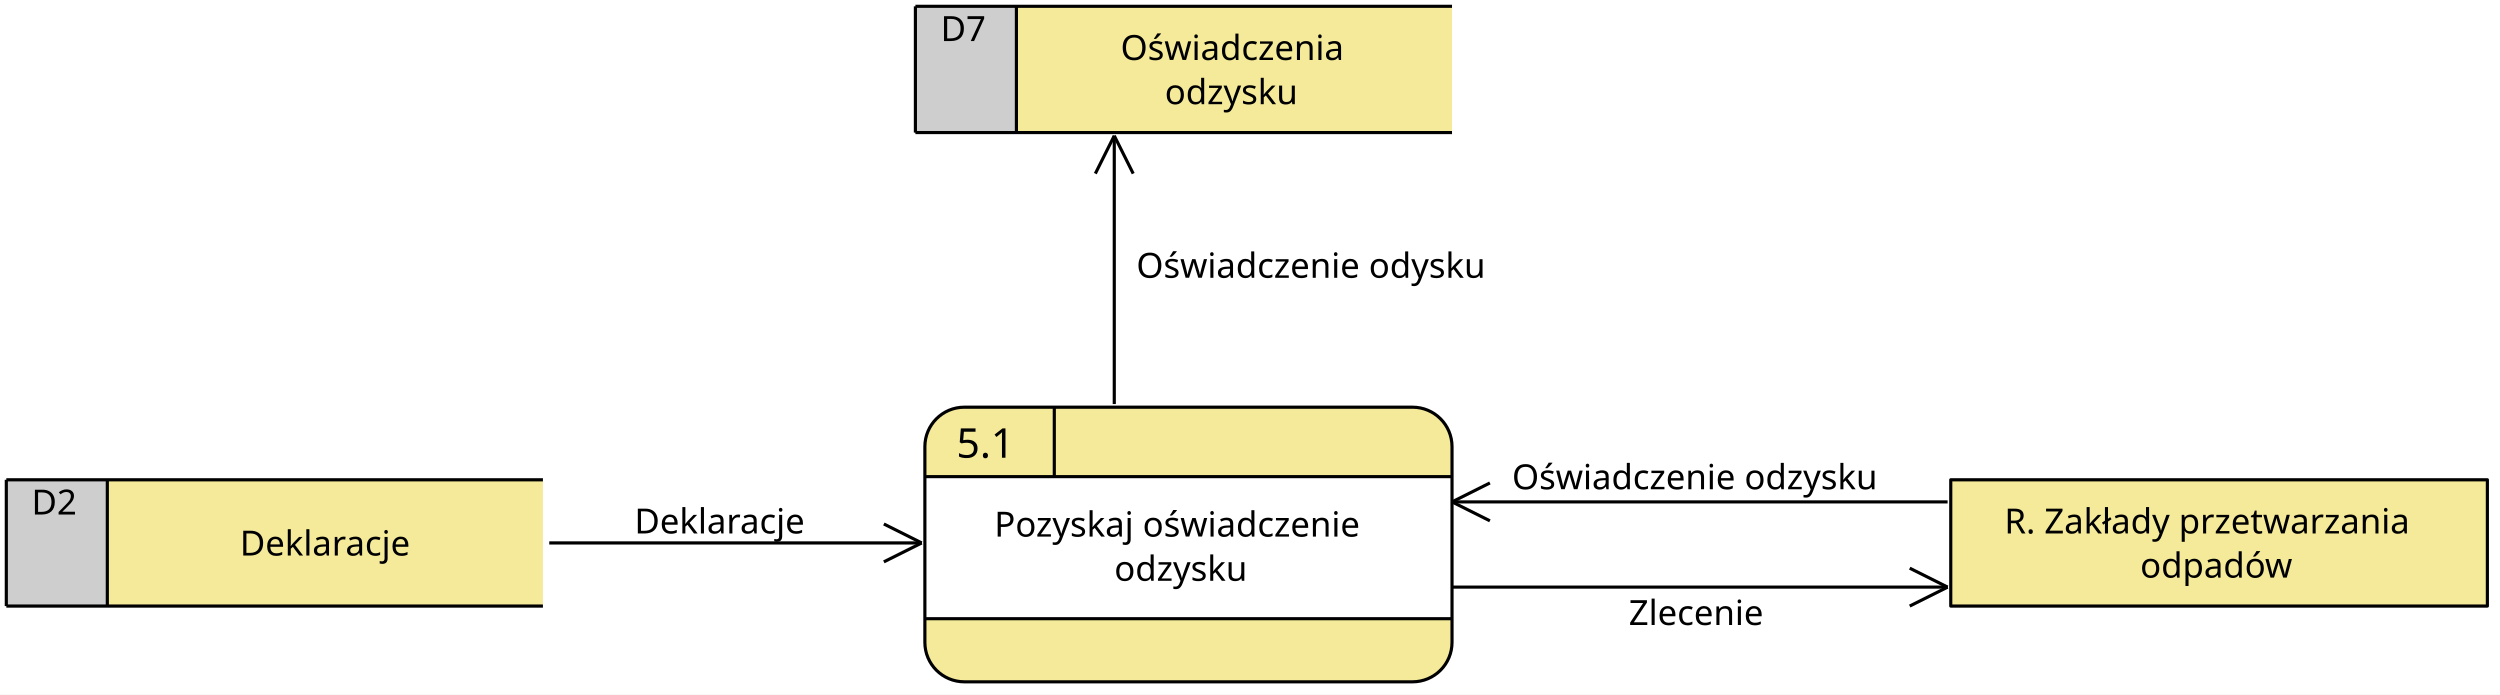
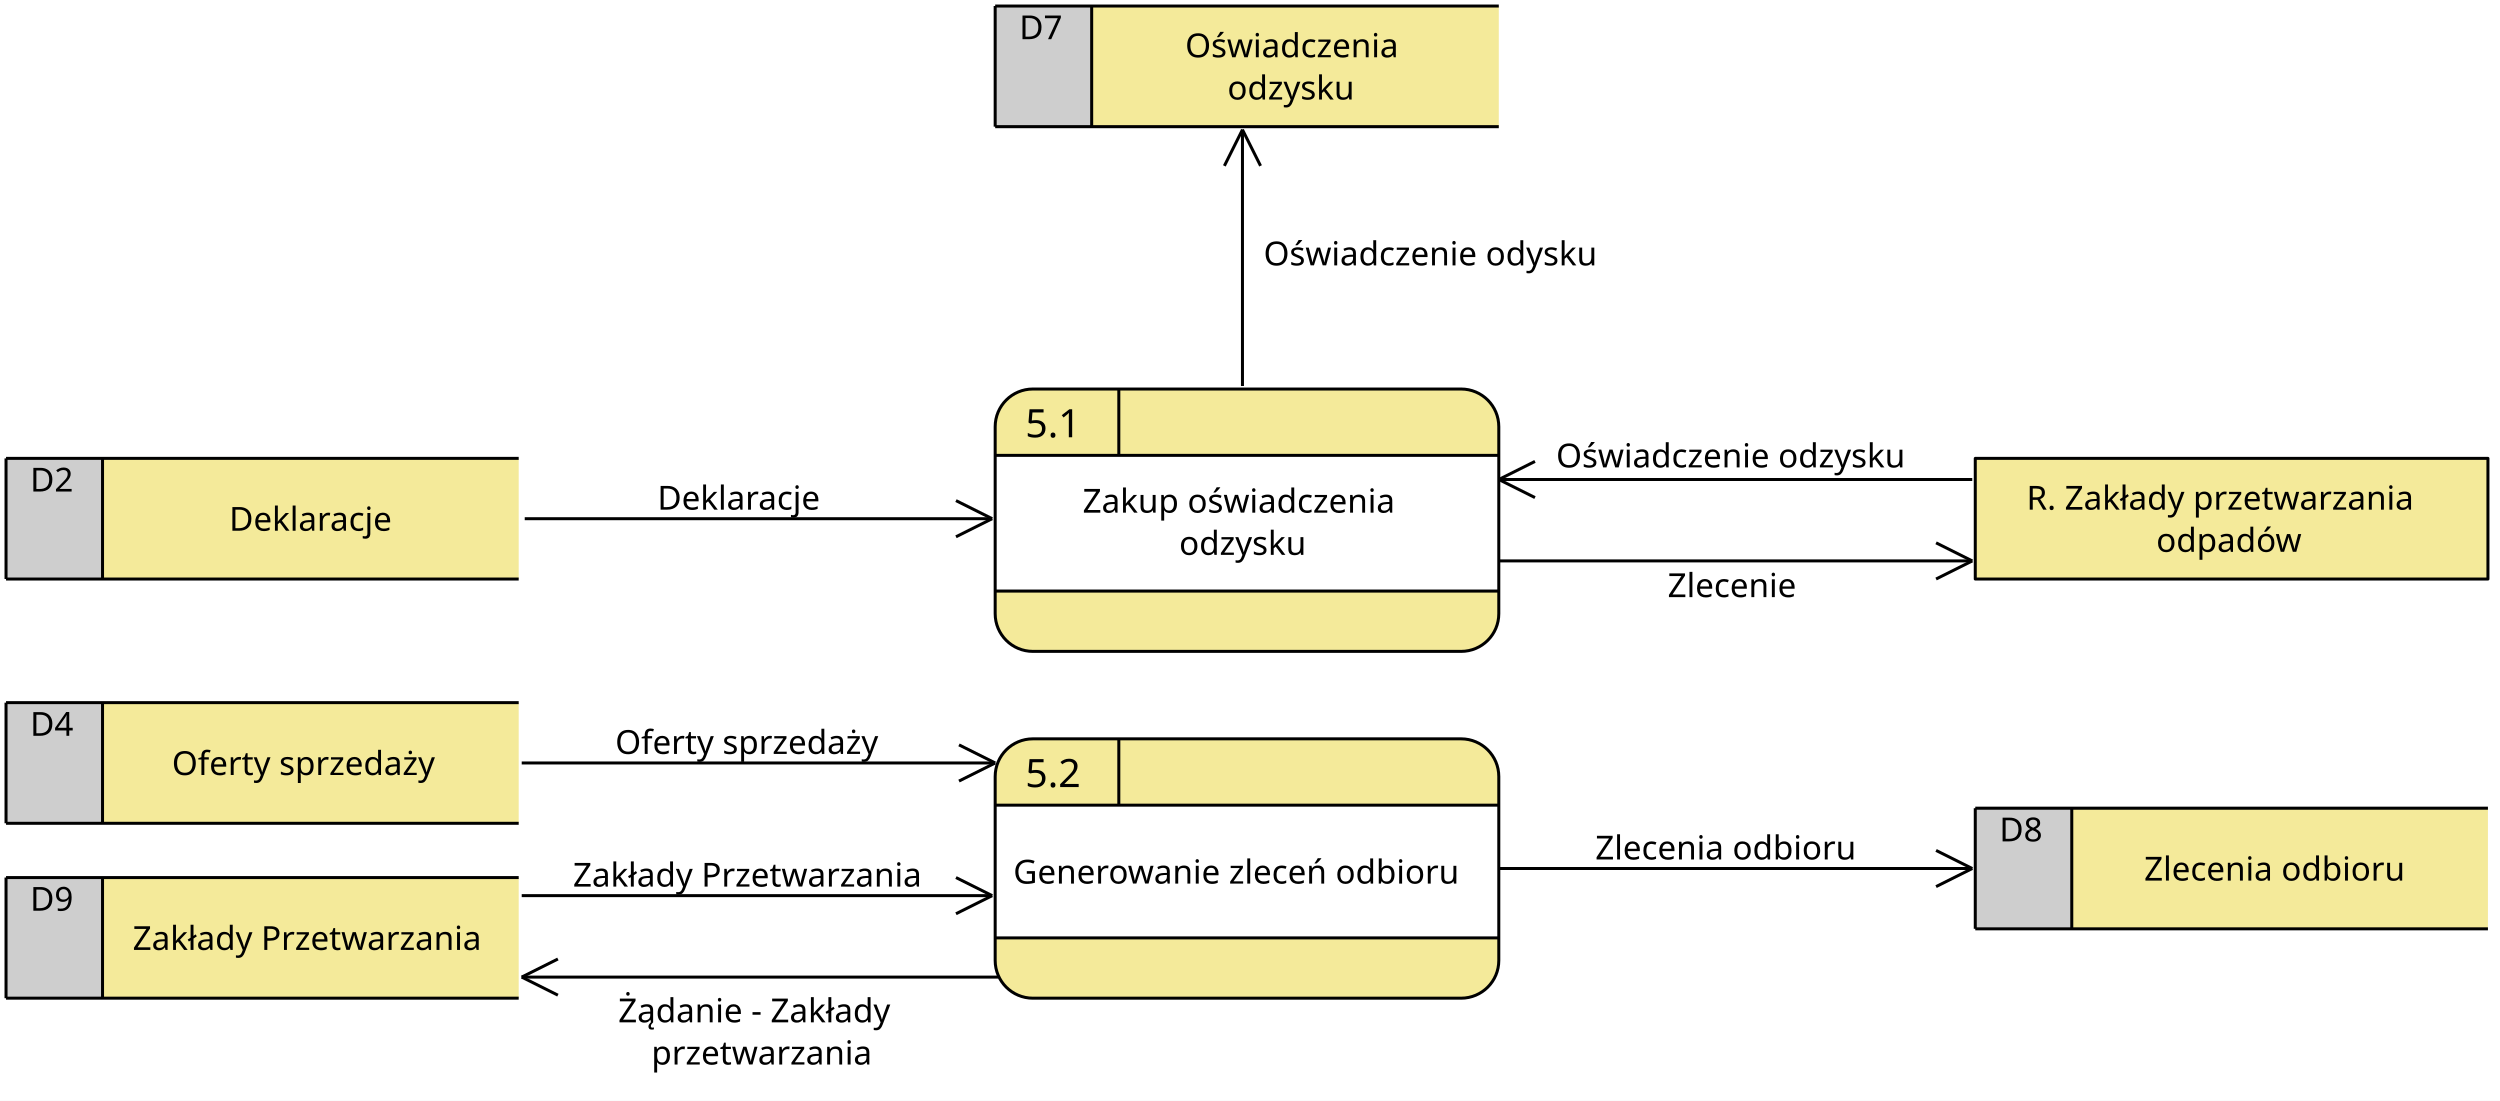
- <svg xmlns="http://www.w3.org/2000/svg" fill-opacity="0" color-rendering="auto" color-interpolation="auto" text-rendering="auto" stroke="rgb(0,0,0)" stroke-linecap="square" width="792" stroke-miterlimit="10" shape-rendering="auto" stroke-opacity="0" fill="rgb(0,0,0)" stroke-dasharray="none" font-weight="normal" stroke-width="1" height="220" font-family="'Dialog'" font-style="normal" stroke-linejoin="miter" font-size="12" stroke-dashoffset="0" image-rendering="auto" id="svg2" version="1.1">
+ <svg xmlns="http://www.w3.org/2000/svg" fill-opacity="0" color-rendering="auto" color-interpolation="auto" text-rendering="auto" stroke="rgb(0,0,0)" stroke-linecap="square" width="829" stroke-miterlimit="10" shape-rendering="auto" stroke-opacity="0" fill="rgb(0,0,0)" stroke-dasharray="none" font-weight="normal" stroke-width="1" height="365" font-family="'Dialog'" font-style="normal" stroke-linejoin="miter" font-size="12" stroke-dashoffset="0" image-rendering="auto" id="svg2" version="1.1">
  <defs id="genericDefs">
    <defs id="defs1">
      <clipPath id="clipPath1" clipPathUnits="userSpaceOnUse">
        <path id="path9" d="M-7 -7 L178 -7 L178 98 L-7 98 L-7 -7 Z" />
      </clipPath>
      <clipPath id="clipPath2" clipPathUnits="userSpaceOnUse">
        <path id="path12" d="M0 0 L167 0 L167 45 L0 45 L0 0 Z" />
      </clipPath>
      <clipPath id="clipPath3" clipPathUnits="userSpaceOnUse">
        <path id="path15" d="M0 0 L126 0 L126 22 L0 22 L0 0 Z" />
      </clipPath>
      <clipPath id="clipPath4" clipPathUnits="userSpaceOnUse">
        <path id="path18" d="M0 0 L41 0 L41 22 L0 22 L0 0 Z" />
      </clipPath>
      <clipPath id="clipPath5" clipPathUnits="userSpaceOnUse">
        <path id="path21" d="M-7 -7 L181 -7 L181 51 L-7 51 L-7 -7 Z" />
      </clipPath>
      <clipPath id="clipPath6" clipPathUnits="userSpaceOnUse">
        <path id="path24" d="M0 0 L170 0 L170 40 L0 40 L0 0 Z" />
      </clipPath>
      <clipPath id="clipPath7" clipPathUnits="userSpaceOnUse">
        <path id="path27" d="M0 0 L138 0 L138 40 L0 40 L0 0 Z" />
      </clipPath>
      <clipPath id="clipPath8" clipPathUnits="userSpaceOnUse">
        <path id="path30" d="M0 0 L32 0 L32 40 L0 40 L0 0 Z" />
      </clipPath>
      <clipPath id="clipPath9" clipPathUnits="userSpaceOnUse">
-         <path id="path33" d="M0 0 L261 0 L261 104 L0 104 L0 0 Z" />
+         <path id="path33" d="M-7 -7 L178 -7 L178 51 L-7 51 L-7 -7 Z" />
      </clipPath>
      <clipPath id="clipPath10" clipPathUnits="userSpaceOnUse">
-         <path id="path36" d="M0 0 L104 0 L104 189 L0 189 L0 0 Z" />
+         <path id="path36" d="M0 0 L135 0 L135 40 L0 40 L0 0 Z" />
      </clipPath>
      <clipPath id="clipPath11" clipPathUnits="userSpaceOnUse">
-         <path id="path39" d="M0 0 L222 0 L222 104 L0 104 L0 0 Z" />
+         <path id="path39" d="M-7 -7 L178 -7 L178 97 L-7 97 L-7 -7 Z" />
      </clipPath>
      <clipPath id="clipPath12" clipPathUnits="userSpaceOnUse">
-         <path id="path42" d="M-64 -14 L128 -14 L128 28 L-64 28 L-64 -14 Z" />
+         <path id="path42" d="M0 0 L167 0 L167 44 L0 44 L0 0 Z" />
      </clipPath>
      <clipPath id="clipPath13" clipPathUnits="userSpaceOnUse">
-         <path id="path45" d="M-76 -14 L152 -14 L152 28 L-76 28 L-76 -14 Z" />
+         <path id="path45" d="M0 0 L261 0 L261 104 L0 104 L0 0 Z" />
      </clipPath>
      <clipPath id="clipPath14" clipPathUnits="userSpaceOnUse">
-         <path id="path48" d="M-130 -15 L260 -15 L260 30 L-130 30 L-130 -15 Z" />
+         <path id="path48" d="M0 0 L104 0 L104 189 L0 189 L0 0 Z" />
      </clipPath>
      <clipPath id="clipPath15" clipPathUnits="userSpaceOnUse">
-         <path id="path51" d="M-132 -15 L264 -15 L264 30 L-132 30 L-132 -15 Z" />
+         <path id="path51" d="M0 0 L259 0 L259 104 L0 104 L0 0 Z" />
+       </clipPath>
+       <clipPath id="clipPath16" clipPathUnits="userSpaceOnUse">
+         <path id="path54" d="M0 0 L260 0 L260 104 L0 104 L0 0 Z" />
+       </clipPath>
+       <clipPath id="clipPath17" clipPathUnits="userSpaceOnUse">
+         <path id="path57" d="M0 0 L262 0 L262 104 L0 104 L0 0 Z" />
+       </clipPath>
+       <clipPath id="clipPath18" clipPathUnits="userSpaceOnUse">
+         <path id="path60" d="M-110 -14 L220 -14 L220 28 L-110 28 L-110 -14 Z" />
+       </clipPath>
+       <clipPath id="clipPath19" clipPathUnits="userSpaceOnUse">
+         <path id="path63" d="M-153 -38 L306 -38 L306 76 L-153 76 L-153 -38 Z" />
+       </clipPath>
+       <clipPath id="clipPath20" clipPathUnits="userSpaceOnUse">
+         <path id="path66" d="M-140 -14 L280 -14 L280 28 L-140 28 L-140 -14 Z" />
+       </clipPath>
+       <clipPath id="clipPath21" clipPathUnits="userSpaceOnUse">
+         <path id="path69" d="M-112 -14 L224 -14 L224 28 L-112 28 L-112 -14 Z" />
+       </clipPath>
+       <clipPath id="clipPath22" clipPathUnits="userSpaceOnUse">
+         <path id="path72" d="M-76 -14 L152 -14 L152 28 L-76 28 L-76 -14 Z" />
+       </clipPath>
+       <clipPath id="clipPath23" clipPathUnits="userSpaceOnUse">
+         <path id="path75" d="M-130 -15 L260 -15 L260 30 L-130 30 L-130 -15 Z" />
+       </clipPath>
+       <clipPath id="clipPath24" clipPathUnits="userSpaceOnUse">
+         <path id="path78" d="M-132 -15 L264 -15 L264 30 L-132 30 L-132 -15 Z" />
+       </clipPath>
+       <clipPath id="clipPath25" clipPathUnits="userSpaceOnUse">
+         <path id="path81" d="M-64 -14 L128 -14 L128 28 L-64 28 L-64 -14 Z" />
      </clipPath>
    </defs>
  </defs>
-   <g style="fill:#ffffff;fill-opacity:1;stroke:#ffffff;stroke-opacity:1;text-rendering:geometricPrecision" id="g53">
-     <rect style="stroke:none" id="rect55" y="0" height="220" width="792" x="0" />
-   </g>
-   <g style="font-size:11px;font-family:sans-serif;fill:#f4ea9a;fill-opacity:1;stroke:#f4ea9a;stroke-opacity:1;text-rendering:geometricPrecision" id="g57" transform="translate(293,129)" font-size="11">
-     <rect style="stroke:none" id="rect59" height="87" ry="12.5" rx="12.5" width="167" clip-path="url(#clipPath1)" y="0" x="0" />
-     <rect style="fill:#ffffff;stroke:none" id="rect61" height="45" width="167" clip-path="url(#clipPath1)" y="22" x="0" />
-   </g>
-   <g style="font-size:11px;font-family:sans-serif;fill:#000000;fill-opacity:1;stroke:#000000;stroke-linecap:butt;stroke-linejoin:round;stroke-miterlimit:0;stroke-opacity:1;text-rendering:geometricPrecision" id="g63" stroke-miterlimit="0" transform="translate(293,129)" font-size="11">
-     <rect style="fill:none" id="rect65" height="87" ry="12.5" rx="12.5" width="167" clip-path="url(#clipPath1)" y="0" x="0" />
-     <line style="fill:none" id="line67" y1="0" x2="41" clip-path="url(#clipPath1)" x1="41" y2="22" />
-     <line style="fill:none" id="line69" y1="22" x2="167" clip-path="url(#clipPath1)" x1="0" y2="22" />
-     <line style="fill:none" id="line71" y1="67" x2="167" clip-path="url(#clipPath1)" x1="0" y2="67" />
-   </g>
-   <g style="font-size:11px;font-family:sans-serif;fill:#000000;fill-opacity:1;stroke:#000000;stroke-opacity:1;text-rendering:geometricPrecision" id="g73" transform="translate(293,151)" font-size="11">
-     <text style="stroke:none" id="text75" clip-path="url(#clipPath2)" y="19" xml:space="preserve" x="22">Pozyskaj oświadczenie</text>
-     <text style="stroke:none" id="text77" clip-path="url(#clipPath2)" y="33" xml:space="preserve" x="60">odzysku</text>
-   </g>
-   <g style="font-size:13px;font-family:'Lucida Grande';fill:#000000;fill-opacity:1;stroke:#000000;stroke-opacity:1;text-rendering:geometricPrecision" id="g79" transform="translate(293,129)" font-size="13">
-     <text style="stroke:none" id="text81" clip-path="url(#clipPath4)" y="16" xml:space="preserve" x="10">5.1</text>
-   </g>
-   <g style="font-size:11px;font-family:sans-serif;fill:#f4ea9a;fill-opacity:1;stroke:#f4ea9a;stroke-opacity:1;text-rendering:geometricPrecision" id="g83" transform="translate(618,152)" font-size="11">
-     <rect style="stroke:none" id="rect85" clip-path="url(#clipPath5)" y="0" height="40" width="170" x="0" />
-   </g>
-   <g style="font-size:11px;font-family:sans-serif;fill:#000000;fill-opacity:1;stroke:#000000;stroke-linecap:butt;stroke-linejoin:round;stroke-miterlimit:0;stroke-opacity:1;text-rendering:geometricPrecision" id="g87" stroke-miterlimit="0" transform="translate(618,152)" font-size="11">
-     <rect style="fill:none" id="rect89" clip-path="url(#clipPath5)" y="0" height="40" width="170" x="0" />
-   </g>
-   <g style="font-size:11px;font-family:sans-serif;fill:#000000;fill-opacity:1;stroke:#000000;stroke-opacity:1;text-rendering:geometricPrecision" id="g91" transform="translate(618,152)" font-size="11">
-     <text style="stroke:none" id="text93" clip-path="url(#clipPath6)" y="17" xml:space="preserve" x="17">R. Zakłady przetwarzania</text>
-     <text style="stroke:none" id="text95" clip-path="url(#clipPath6)" y="31" xml:space="preserve" x="60">odpadów</text>
-   </g>
-   <g style="font-size:11px;font-family:sans-serif;fill:#f4ea9a;fill-opacity:1;stroke:#f4ea9a;stroke-opacity:1;text-rendering:geometricPrecision" id="g97" transform="translate(2,152)" font-size="11">
-     <rect style="stroke:none" id="rect99" clip-path="url(#clipPath5)" y="0" height="40" width="138" x="32" />
-     <rect style="fill:#cecece;stroke:none" id="rect101" height="40" width="32" clip-path="url(#clipPath5)" y="0" x="0" />
-   </g>
-   <g style="font-size:11px;font-family:sans-serif;fill:#000000;fill-opacity:1;stroke:#000000;stroke-linecap:butt;stroke-linejoin:round;stroke-miterlimit:0;stroke-opacity:1;text-rendering:geometricPrecision" id="g103" stroke-miterlimit="0" transform="translate(2,152)" font-size="11">
-     <line style="fill:none" id="line105" y1="0" x2="170" clip-path="url(#clipPath5)" x1="0" y2="0" />
-     <line style="fill:none" id="line107" y1="0" x2="0" clip-path="url(#clipPath5)" x1="0" y2="40" />
-     <line style="fill:none" id="line109" y1="40" x2="170" clip-path="url(#clipPath5)" x1="0" y2="40" />
-     <line style="fill:none" id="line111" y1="0" x2="32" clip-path="url(#clipPath5)" x1="32" y2="40" />
-   </g>
-   <g style="font-size:11px;font-family:sans-serif;fill:#000000;fill-opacity:1;stroke:#000000;stroke-opacity:1;text-rendering:geometricPrecision" id="g113" transform="translate(34,152)" font-size="11">
-     <text style="stroke:none" id="text115" clip-path="url(#clipPath7)" y="24" xml:space="preserve" x="42">Deklaracje</text>
-   </g>
-   <g style="font-size:11px;font-family:sans-serif;fill:#000000;fill-opacity:1;stroke:#000000;stroke-opacity:1;text-rendering:geometricPrecision" id="g117" transform="translate(2,152)" font-size="11">
-     <text style="stroke:none" id="text119" clip-path="url(#clipPath8)" y="11" xml:space="preserve" x="8">D2</text>
-   </g>
-   <g style="font-size:11px;font-family:sans-serif;fill:#f4ea9a;fill-opacity:1;stroke:#f4ea9a;stroke-opacity:1;text-rendering:geometricPrecision" id="g121" transform="translate(290,2)" font-size="11">
-     <rect style="stroke:none" id="rect123" clip-path="url(#clipPath5)" y="0" height="40" width="138" x="32" />
-     <rect style="fill:#cecece;stroke:none" id="rect125" height="40" width="32" clip-path="url(#clipPath5)" y="0" x="0" />
-   </g>
-   <g style="font-size:11px;font-family:sans-serif;fill:#000000;fill-opacity:1;stroke:#000000;stroke-linecap:butt;stroke-linejoin:round;stroke-miterlimit:0;stroke-opacity:1;text-rendering:geometricPrecision" id="g127" stroke-miterlimit="0" transform="translate(290,2)" font-size="11">
-     <line style="fill:none" id="line129" y1="0" x2="170" clip-path="url(#clipPath5)" x1="0" y2="0" />
-     <line style="fill:none" id="line131" y1="0" x2="0" clip-path="url(#clipPath5)" x1="0" y2="40" />
-     <line style="fill:none" id="line133" y1="40" x2="170" clip-path="url(#clipPath5)" x1="0" y2="40" />
-     <line style="fill:none" id="line135" y1="0" x2="32" clip-path="url(#clipPath5)" x1="32" y2="40" />
-   </g>
-   <g style="font-size:11px;font-family:sans-serif;fill:#000000;fill-opacity:1;stroke:#000000;stroke-opacity:1;text-rendering:geometricPrecision" id="g137" transform="translate(322,2)" font-size="11">
-     <text style="stroke:none" id="text139" clip-path="url(#clipPath7)" y="17" xml:space="preserve" x="33">Oświadczenia</text>
-     <text style="stroke:none" id="text141" clip-path="url(#clipPath7)" y="31" xml:space="preserve" x="47">odzysku</text>
-   </g>
-   <g style="font-size:11px;font-family:sans-serif;fill:#000000;fill-opacity:1;stroke:#000000;stroke-opacity:1;text-rendering:geometricPrecision" id="g143" transform="translate(290,2)" font-size="11">
-     <text style="stroke:none" id="text145" clip-path="url(#clipPath8)" y="11" xml:space="preserve" x="8">D7</text>
-   </g>
-   <g style="font-size:11px;font-family:sans-serif;fill:#000000;fill-opacity:1;stroke:#000000;stroke-linecap:butt;stroke-linejoin:round;stroke-opacity:1;text-rendering:geometricPrecision" id="g147" transform="translate(410,109)" font-size="11">
-     <line style="fill:none" id="line149" y1="50" x2="50" clip-path="url(#clipPath9)" x1="207" y2="50" />
-     <line style="fill:none" id="line151" y1="50" x2="62" clip-path="url(#clipPath9)" x1="50" y2="56" />
-     <line style="fill:none" id="line153" y1="50" x2="62" clip-path="url(#clipPath9)" x1="50" y2="44" />
-   </g>
-   <g style="font-size:11px;font-family:sans-serif;fill:#000000;fill-opacity:1;stroke:#000000;stroke-linecap:butt;stroke-linejoin:round;stroke-opacity:1;text-rendering:geometricPrecision" id="g155" transform="translate(303,-7)" font-size="11">
-     <line style="fill:none" id="line157" y1="135" x2="50" clip-path="url(#clipPath10)" x1="50" y2="50" />
-     <line style="fill:none" id="line159" y1="50" x2="44" clip-path="url(#clipPath10)" x1="50" y2="62" />
-     <line style="fill:none" id="line161" y1="50" x2="56" clip-path="url(#clipPath10)" x1="50" y2="62" />
-   </g>
-   <g style="font-size:11px;font-family:sans-serif;fill:#000000;fill-opacity:1;stroke:#000000;stroke-linecap:butt;stroke-linejoin:round;stroke-opacity:1;text-rendering:geometricPrecision" id="g163" transform="translate(124,122)" font-size="11">
-     <line style="fill:none" id="line165" y1="50" x2="168" clip-path="url(#clipPath11)" x1="50" y2="50" />
-     <line style="fill:none" id="line167" y1="50" x2="156" clip-path="url(#clipPath11)" x1="168" y2="44" />
-     <line style="fill:none" id="line169" y1="50" x2="156" clip-path="url(#clipPath11)" x1="168" y2="56" />
-   </g>
-   <g style="font-size:11px;font-family:sans-serif;fill:#000000;fill-opacity:1;stroke:#000000;stroke-linecap:butt;stroke-linejoin:round;stroke-opacity:1;text-rendering:geometricPrecision" id="g171" transform="translate(410,136)" font-size="11">
-     <line style="fill:none" id="line173" y1="50" x2="207" clip-path="url(#clipPath9)" x1="50" y2="50" />
-     <line style="fill:none" id="line175" y1="50" x2="195" clip-path="url(#clipPath9)" x1="207" y2="44" />
-     <line style="fill:none" id="line177" y1="50" x2="195" clip-path="url(#clipPath9)" x1="207" y2="56" />
-   </g>
-   <g style="font-size:11px;font-family:sans-serif;fill:#000000;fill-opacity:1;stroke:#000000;stroke-opacity:1;text-rendering:geometricPrecision" id="g179" transform="translate(506,187)" font-size="11">
-     <text style="stroke:none" id="text181" clip-path="url(#clipPath12)" y="11" xml:space="preserve" x="10">Zlecenie</text>
-   </g>
-   <g style="font-size:11px;font-family:sans-serif;fill:#000000;fill-opacity:1;stroke:#000000;stroke-opacity:1;text-rendering:geometricPrecision" id="g183" transform="translate(191,158)" font-size="11">
-     <text style="stroke:none" id="text185" clip-path="url(#clipPath13)" y="11" xml:space="preserve" x="10">Deklaracje</text>
-   </g>
-   <g style="font-size:11px;font-family:sans-serif;fill:#000000;fill-opacity:1;stroke:#000000;stroke-opacity:1;text-rendering:geometricPrecision" id="g187" transform="translate(353,77)" font-size="11">
-     <text style="stroke:none" id="text189" clip-path="url(#clipPath14)" y="11" xml:space="preserve" x="7">Oświadczenie odysku</text>
-   </g>
-   <g style="font-size:11px;font-family:sans-serif;fill:#000000;fill-opacity:1;stroke:#000000;stroke-opacity:1;text-rendering:geometricPrecision" id="g191" transform="translate(475,144)" font-size="11">
-     <text style="stroke:none" id="text193" clip-path="url(#clipPath15)" y="11" xml:space="preserve" x="4">Oświadczenie odzysku</text>
+   <g style="fill:#ffffff;fill-opacity:1;stroke:#ffffff;stroke-opacity:1;text-rendering:geometricPrecision" id="g83">
+     <rect style="stroke:none" id="rect85" y="0" height="365" width="829" x="0" />
+   </g>
+   <g style="font-size:11px;font-family:sans-serif;fill:#f4ea9a;fill-opacity:1;stroke:#f4ea9a;stroke-opacity:1;text-rendering:geometricPrecision" id="g87" transform="translate(330,129)" font-size="11">
+     <rect style="stroke:none" id="rect89" height="87" ry="12.5" rx="12.5" width="167" clip-path="url(#clipPath1)" y="0" x="0" />
+     <rect style="fill:#ffffff;stroke:none" id="rect91" height="45" width="167" clip-path="url(#clipPath1)" y="22" x="0" />
+   </g>
+   <g style="font-size:11px;font-family:sans-serif;fill:#000000;fill-opacity:1;stroke:#000000;stroke-linecap:butt;stroke-linejoin:round;stroke-miterlimit:0;stroke-opacity:1;text-rendering:geometricPrecision" id="g93" stroke-miterlimit="0" transform="translate(330,129)" font-size="11">
+     <rect style="fill:none" id="rect95" height="87" ry="12.5" rx="12.5" width="167" clip-path="url(#clipPath1)" y="0" x="0" />
+     <line style="fill:none" id="line97" y1="0" x2="41" clip-path="url(#clipPath1)" x1="41" y2="22" />
+     <line style="fill:none" id="line99" y1="22" x2="167" clip-path="url(#clipPath1)" x1="0" y2="22" />
+     <line style="fill:none" id="line101" y1="67" x2="167" clip-path="url(#clipPath1)" x1="0" y2="67" />
+   </g>
+   <g style="font-size:11px;font-family:sans-serif;fill:#000000;fill-opacity:1;stroke:#000000;stroke-opacity:1;text-rendering:geometricPrecision" id="g103" transform="translate(330,151)" font-size="11">
+     <text style="stroke:none" id="text105" clip-path="url(#clipPath2)" y="19" xml:space="preserve" x="29">Zakup oświadczenia</text>
+     <text style="stroke:none" id="text107" clip-path="url(#clipPath2)" y="33" xml:space="preserve" x="61">odzysku</text>
+   </g>
+   <g style="font-size:13px;font-family:'Lucida Grande';fill:#000000;fill-opacity:1;stroke:#000000;stroke-opacity:1;text-rendering:geometricPrecision" id="g109" transform="translate(330,129)" font-size="13">
+     <text style="stroke:none" id="text111" clip-path="url(#clipPath4)" y="16" xml:space="preserve" x="10">5.1</text>
+   </g>
+   <g style="font-size:11px;font-family:sans-serif;fill:#f4ea9a;fill-opacity:1;stroke:#f4ea9a;stroke-opacity:1;text-rendering:geometricPrecision" id="g113" transform="translate(655,152)" font-size="11">
+     <rect style="stroke:none" id="rect115" clip-path="url(#clipPath5)" y="0" height="40" width="170" x="0" />
+   </g>
+   <g style="font-size:11px;font-family:sans-serif;fill:#000000;fill-opacity:1;stroke:#000000;stroke-linecap:butt;stroke-linejoin:round;stroke-miterlimit:0;stroke-opacity:1;text-rendering:geometricPrecision" id="g117" stroke-miterlimit="0" transform="translate(655,152)" font-size="11">
+     <rect style="fill:none" id="rect119" clip-path="url(#clipPath5)" y="0" height="40" width="170" x="0" />
+   </g>
+   <g style="font-size:11px;font-family:sans-serif;fill:#000000;fill-opacity:1;stroke:#000000;stroke-opacity:1;text-rendering:geometricPrecision" id="g121" transform="translate(655,152)" font-size="11">
+     <text style="stroke:none" id="text123" clip-path="url(#clipPath6)" y="17" xml:space="preserve" x="17">R. Zakłady przetwarzania</text>
+     <text style="stroke:none" id="text125" clip-path="url(#clipPath6)" y="31" xml:space="preserve" x="60">odpadów</text>
+   </g>
+   <g style="font-size:11px;font-family:sans-serif;fill:#f4ea9a;fill-opacity:1;stroke:#f4ea9a;stroke-opacity:1;text-rendering:geometricPrecision" id="g127" transform="translate(2,152)" font-size="11">
+     <rect style="stroke:none" id="rect129" clip-path="url(#clipPath5)" y="0" height="40" width="138" x="32" />
+     <rect style="fill:#cecece;stroke:none" id="rect131" height="40" width="32" clip-path="url(#clipPath5)" y="0" x="0" />
+   </g>
+   <g style="font-size:11px;font-family:sans-serif;fill:#000000;fill-opacity:1;stroke:#000000;stroke-linecap:butt;stroke-linejoin:round;stroke-miterlimit:0;stroke-opacity:1;text-rendering:geometricPrecision" id="g133" stroke-miterlimit="0" transform="translate(2,152)" font-size="11">
+     <line style="fill:none" id="line135" y1="0" x2="170" clip-path="url(#clipPath5)" x1="0" y2="0" />
+     <line style="fill:none" id="line137" y1="0" x2="0" clip-path="url(#clipPath5)" x1="0" y2="40" />
+     <line style="fill:none" id="line139" y1="40" x2="170" clip-path="url(#clipPath5)" x1="0" y2="40" />
+     <line style="fill:none" id="line141" y1="0" x2="32" clip-path="url(#clipPath5)" x1="32" y2="40" />
+   </g>
+   <g style="font-size:11px;font-family:sans-serif;fill:#000000;fill-opacity:1;stroke:#000000;stroke-opacity:1;text-rendering:geometricPrecision" id="g143" transform="translate(34,152)" font-size="11">
+     <text style="stroke:none" id="text145" clip-path="url(#clipPath7)" y="24" xml:space="preserve" x="42">Deklaracje</text>
+   </g>
+   <g style="font-size:11px;font-family:sans-serif;fill:#000000;fill-opacity:1;stroke:#000000;stroke-opacity:1;text-rendering:geometricPrecision" id="g147" transform="translate(2,152)" font-size="11">
+     <text style="stroke:none" id="text149" clip-path="url(#clipPath8)" y="11" xml:space="preserve" x="8">D2</text>
+   </g>
+   <g style="font-size:11px;font-family:sans-serif;fill:#f4ea9a;fill-opacity:1;stroke:#f4ea9a;stroke-opacity:1;text-rendering:geometricPrecision" id="g151" transform="translate(330,2)" font-size="11">
+     <rect style="stroke:none" id="rect153" clip-path="url(#clipPath9)" y="0" height="40" width="135" x="32" />
+     <rect style="fill:#cecece;stroke:none" id="rect155" height="40" width="32" clip-path="url(#clipPath9)" y="0" x="0" />
+   </g>
+   <g style="font-size:11px;font-family:sans-serif;fill:#000000;fill-opacity:1;stroke:#000000;stroke-linecap:butt;stroke-linejoin:round;stroke-miterlimit:0;stroke-opacity:1;text-rendering:geometricPrecision" id="g157" stroke-miterlimit="0" transform="translate(330,2)" font-size="11">
+     <line style="fill:none" id="line159" y1="0" x2="167" clip-path="url(#clipPath9)" x1="0" y2="0" />
+     <line style="fill:none" id="line161" y1="0" x2="0" clip-path="url(#clipPath9)" x1="0" y2="40" />
+     <line style="fill:none" id="line163" y1="40" x2="167" clip-path="url(#clipPath9)" x1="0" y2="40" />
+     <line style="fill:none" id="line165" y1="0" x2="32" clip-path="url(#clipPath9)" x1="32" y2="40" />
+   </g>
+   <g style="font-size:11px;font-family:sans-serif;fill:#000000;fill-opacity:1;stroke:#000000;stroke-opacity:1;text-rendering:geometricPrecision" id="g167" transform="translate(362,2)" font-size="11">
+     <text style="stroke:none" id="text169" clip-path="url(#clipPath10)" y="17" xml:space="preserve" x="31">Oświadczenia</text>
+     <text style="stroke:none" id="text171" clip-path="url(#clipPath10)" y="31" xml:space="preserve" x="45">odzysku</text>
+   </g>
+   <g style="font-size:11px;font-family:sans-serif;fill:#000000;fill-opacity:1;stroke:#000000;stroke-opacity:1;text-rendering:geometricPrecision" id="g173" transform="translate(330,2)" font-size="11">
+     <text style="stroke:none" id="text175" clip-path="url(#clipPath8)" y="11" xml:space="preserve" x="8">D7</text>
+   </g>
+   <g style="font-size:11px;font-family:sans-serif;fill:#f4ea9a;fill-opacity:1;stroke:#f4ea9a;stroke-opacity:1;text-rendering:geometricPrecision" id="g177" transform="translate(2,233)" font-size="11">
+     <rect style="stroke:none" id="rect179" clip-path="url(#clipPath5)" y="0" height="40" width="138" x="32" />
+     <rect style="fill:#cecece;stroke:none" id="rect181" height="40" width="32" clip-path="url(#clipPath5)" y="0" x="0" />
+   </g>
+   <g style="font-size:11px;font-family:sans-serif;fill:#000000;fill-opacity:1;stroke:#000000;stroke-linecap:butt;stroke-linejoin:round;stroke-miterlimit:0;stroke-opacity:1;text-rendering:geometricPrecision" id="g183" stroke-miterlimit="0" transform="translate(2,233)" font-size="11">
+     <line style="fill:none" id="line185" y1="0" x2="170" clip-path="url(#clipPath5)" x1="0" y2="0" />
+     <line style="fill:none" id="line187" y1="0" x2="0" clip-path="url(#clipPath5)" x1="0" y2="40" />
+     <line style="fill:none" id="line189" y1="40" x2="170" clip-path="url(#clipPath5)" x1="0" y2="40" />
+     <line style="fill:none" id="line191" y1="0" x2="32" clip-path="url(#clipPath5)" x1="32" y2="40" />
+   </g>
+   <g style="font-size:11px;font-family:sans-serif;fill:#000000;fill-opacity:1;stroke:#000000;stroke-opacity:1;text-rendering:geometricPrecision" id="g193" transform="translate(34,233)" font-size="11">
+     <text style="stroke:none" id="text195" clip-path="url(#clipPath7)" y="24" xml:space="preserve" x="23">Oferty sprzedaży</text>
+   </g>
+   <g style="font-size:11px;font-family:sans-serif;fill:#000000;fill-opacity:1;stroke:#000000;stroke-opacity:1;text-rendering:geometricPrecision" id="g197" transform="translate(2,233)" font-size="11">
+     <text style="stroke:none" id="text199" clip-path="url(#clipPath8)" y="11" xml:space="preserve" x="8">D4</text>
+   </g>
+   <g style="font-size:11px;font-family:sans-serif;fill:#f4ea9a;fill-opacity:1;stroke:#f4ea9a;stroke-opacity:1;text-rendering:geometricPrecision" id="g201" transform="translate(655,268)" font-size="11">
+     <rect style="stroke:none" id="rect203" clip-path="url(#clipPath5)" y="0" height="40" width="138" x="32" />
+     <rect style="fill:#cecece;stroke:none" id="rect205" height="40" width="32" clip-path="url(#clipPath5)" y="0" x="0" />
+   </g>
+   <g style="font-size:11px;font-family:sans-serif;fill:#000000;fill-opacity:1;stroke:#000000;stroke-linecap:butt;stroke-linejoin:round;stroke-miterlimit:0;stroke-opacity:1;text-rendering:geometricPrecision" id="g207" stroke-miterlimit="0" transform="translate(655,268)" font-size="11">
+     <line style="fill:none" id="line209" y1="0" x2="170" clip-path="url(#clipPath5)" x1="0" y2="0" />
+     <line style="fill:none" id="line211" y1="0" x2="0" clip-path="url(#clipPath5)" x1="0" y2="40" />
+     <line style="fill:none" id="line213" y1="40" x2="170" clip-path="url(#clipPath5)" x1="0" y2="40" />
+     <line style="fill:none" id="line215" y1="0" x2="32" clip-path="url(#clipPath5)" x1="32" y2="40" />
+   </g>
+   <g style="font-size:11px;font-family:sans-serif;fill:#000000;fill-opacity:1;stroke:#000000;stroke-opacity:1;text-rendering:geometricPrecision" id="g217" transform="translate(687,268)" font-size="11">
+     <text style="stroke:none" id="text219" clip-path="url(#clipPath7)" y="24" xml:space="preserve" x="24">Zlecenia odbioru</text>
+   </g>
+   <g style="font-size:11px;font-family:sans-serif;fill:#000000;fill-opacity:1;stroke:#000000;stroke-opacity:1;text-rendering:geometricPrecision" id="g221" transform="translate(655,268)" font-size="11">
+     <text style="stroke:none" id="text223" clip-path="url(#clipPath8)" y="11" xml:space="preserve" x="8">D8</text>
+   </g>
+   <g style="font-size:11px;font-family:sans-serif;fill:#f4ea9a;fill-opacity:1;stroke:#f4ea9a;stroke-opacity:1;text-rendering:geometricPrecision" id="g225" transform="translate(330,245)" font-size="11">
+     <rect style="stroke:none" id="rect227" height="86" ry="12.5" rx="12.5" width="167" clip-path="url(#clipPath11)" y="0" x="0" />
+     <rect style="fill:#ffffff;stroke:none" id="rect229" height="44" width="167" clip-path="url(#clipPath11)" y="22" x="0" />
+   </g>
+   <g style="font-size:11px;font-family:sans-serif;fill:#000000;fill-opacity:1;stroke:#000000;stroke-linecap:butt;stroke-linejoin:round;stroke-miterlimit:0;stroke-opacity:1;text-rendering:geometricPrecision" id="g231" stroke-miterlimit="0" transform="translate(330,245)" font-size="11">
+     <rect style="fill:none" id="rect233" height="86" ry="12.5" rx="12.5" width="167" clip-path="url(#clipPath11)" y="0" x="0" />
+     <line style="fill:none" id="line235" y1="0" x2="41" clip-path="url(#clipPath11)" x1="41" y2="22" />
+     <line style="fill:none" id="line237" y1="22" x2="167" clip-path="url(#clipPath11)" x1="0" y2="22" />
+     <line style="fill:none" id="line239" y1="66" x2="167" clip-path="url(#clipPath11)" x1="0" y2="66" />
+   </g>
+   <g style="font-size:11px;font-family:sans-serif;fill:#000000;fill-opacity:1;stroke:#000000;stroke-opacity:1;text-rendering:geometricPrecision" id="g241" transform="translate(330,267)" font-size="11">
+     <text style="stroke:none" id="text243" clip-path="url(#clipPath12)" y="26" xml:space="preserve" x="6">Generowanie zleceń odbioru</text>
+   </g>
+   <g style="font-size:13px;font-family:'Lucida Grande';fill:#000000;fill-opacity:1;stroke:#000000;stroke-opacity:1;text-rendering:geometricPrecision" id="g245" transform="translate(330,245)" font-size="13">
+     <text style="stroke:none" id="text247" clip-path="url(#clipPath4)" y="16" xml:space="preserve" x="10">5.2</text>
+   </g>
+   <g style="font-size:11px;font-family:sans-serif;fill:#f4ea9a;fill-opacity:1;stroke:#f4ea9a;stroke-opacity:1;text-rendering:geometricPrecision" id="g249" transform="translate(2,291)" font-size="11">
+     <rect style="stroke:none" id="rect251" clip-path="url(#clipPath5)" y="0" height="40" width="138" x="32" />
+     <rect style="fill:#cecece;stroke:none" id="rect253" height="40" width="32" clip-path="url(#clipPath5)" y="0" x="0" />
+   </g>
+   <g style="font-size:11px;font-family:sans-serif;fill:#000000;fill-opacity:1;stroke:#000000;stroke-linecap:butt;stroke-linejoin:round;stroke-miterlimit:0;stroke-opacity:1;text-rendering:geometricPrecision" id="g255" stroke-miterlimit="0" transform="translate(2,291)" font-size="11">
+     <line style="fill:none" id="line257" y1="0" x2="170" clip-path="url(#clipPath5)" x1="0" y2="0" />
+     <line style="fill:none" id="line259" y1="0" x2="0" clip-path="url(#clipPath5)" x1="0" y2="40" />
+     <line style="fill:none" id="line261" y1="40" x2="170" clip-path="url(#clipPath5)" x1="0" y2="40" />
+     <line style="fill:none" id="line263" y1="0" x2="32" clip-path="url(#clipPath5)" x1="32" y2="40" />
+   </g>
+   <g style="font-size:11px;font-family:sans-serif;fill:#000000;fill-opacity:1;stroke:#000000;stroke-opacity:1;text-rendering:geometricPrecision" id="g265" transform="translate(34,291)" font-size="11">
+     <text style="stroke:none" id="text267" clip-path="url(#clipPath7)" y="24" xml:space="preserve" x="10">Zakłady Przetwarzania</text>
+   </g>
+   <g style="font-size:11px;font-family:sans-serif;fill:#000000;fill-opacity:1;stroke:#000000;stroke-opacity:1;text-rendering:geometricPrecision" id="g269" transform="translate(2,291)" font-size="11">
+     <text style="stroke:none" id="text271" clip-path="url(#clipPath8)" y="11" xml:space="preserve" x="8">D9</text>
+   </g>
+   <g style="font-size:11px;font-family:sans-serif;fill:#000000;fill-opacity:1;stroke:#000000;stroke-linecap:butt;stroke-linejoin:round;stroke-opacity:1;text-rendering:geometricPrecision" id="g273" transform="translate(447,136)" font-size="11">
+     <line style="fill:none" id="line275" y1="50" x2="207" clip-path="url(#clipPath13)" x1="50" y2="50" />
+     <line style="fill:none" id="line277" y1="50" x2="195" clip-path="url(#clipPath13)" x1="207" y2="44" />
+     <line style="fill:none" id="line279" y1="50" x2="195" clip-path="url(#clipPath13)" x1="207" y2="56" />
+   </g>
+   <g style="font-size:11px;font-family:sans-serif;fill:#000000;fill-opacity:1;stroke:#000000;stroke-linecap:butt;stroke-linejoin:round;stroke-opacity:1;text-rendering:geometricPrecision" id="g281" transform="translate(447,109)" font-size="11">
+     <line style="fill:none" id="line283" y1="50" x2="50" clip-path="url(#clipPath13)" x1="207" y2="50" />
+     <line style="fill:none" id="line285" y1="50" x2="62" clip-path="url(#clipPath13)" x1="50" y2="56" />
+     <line style="fill:none" id="line287" y1="50" x2="62" clip-path="url(#clipPath13)" x1="50" y2="44" />
+   </g>
+   <g style="font-size:11px;font-family:sans-serif;fill:#000000;fill-opacity:1;stroke:#000000;stroke-linecap:butt;stroke-linejoin:round;stroke-opacity:1;text-rendering:geometricPrecision" id="g289" transform="translate(362,-7)" font-size="11">
+     <line style="fill:none" id="line291" y1="135" x2="50" clip-path="url(#clipPath14)" x1="50" y2="50" />
+     <line style="fill:none" id="line293" y1="50" x2="44" clip-path="url(#clipPath14)" x1="50" y2="62" />
+     <line style="fill:none" id="line295" y1="50" x2="56" clip-path="url(#clipPath14)" x1="50" y2="62" />
+   </g>
+   <g style="font-size:11px;font-family:sans-serif;fill:#000000;fill-opacity:1;stroke:#000000;stroke-linecap:butt;stroke-linejoin:round;stroke-opacity:1;text-rendering:geometricPrecision" id="g297" transform="translate(124,122)" font-size="11">
+     <line style="fill:none" id="line299" y1="50" x2="205" clip-path="url(#clipPath15)" x1="50" y2="50" />
+     <line style="fill:none" id="line301" y1="50" x2="193" clip-path="url(#clipPath15)" x1="205" y2="44" />
+     <line style="fill:none" id="line303" y1="50" x2="193" clip-path="url(#clipPath15)" x1="205" y2="56" />
+   </g>
+   <g style="font-size:11px;font-family:sans-serif;fill:#000000;fill-opacity:1;stroke:#000000;stroke-linecap:butt;stroke-linejoin:round;stroke-opacity:1;text-rendering:geometricPrecision" id="g305" transform="translate(123,203)" font-size="11">
+     <line style="fill:none" id="line307" y1="50" x2="207" clip-path="url(#clipPath13)" x1="50" y2="50" />
+     <line style="fill:none" id="line309" y1="50" x2="195" clip-path="url(#clipPath13)" x1="207" y2="44" />
+     <line style="fill:none" id="line311" y1="50" x2="195" clip-path="url(#clipPath13)" x1="207" y2="56" />
+   </g>
+   <g style="font-size:11px;font-family:sans-serif;fill:#000000;fill-opacity:1;stroke:#000000;stroke-linecap:butt;stroke-linejoin:round;stroke-opacity:1;text-rendering:geometricPrecision" id="g313" transform="translate(123,247)" font-size="11">
+     <line style="fill:none" id="line315" y1="50" x2="206" clip-path="url(#clipPath16)" x1="50" y2="50" />
+     <line style="fill:none" id="line317" y1="50" x2="194" clip-path="url(#clipPath16)" x1="206" y2="44" />
+     <line style="fill:none" id="line319" y1="50" x2="194" clip-path="url(#clipPath16)" x1="206" y2="56" />
+   </g>
+   <g style="font-size:11px;font-family:sans-serif;fill:#000000;fill-opacity:1;stroke:#000000;stroke-linecap:butt;stroke-linejoin:round;stroke-opacity:1;text-rendering:geometricPrecision" id="g321" transform="translate(123,274)" font-size="11">
+     <line style="fill:none" id="line323" y1="50" x2="50" clip-path="url(#clipPath17)" x1="208" y2="50" />
+     <line style="fill:none" id="line325" y1="50" x2="62" clip-path="url(#clipPath17)" x1="50" y2="56" />
+     <line style="fill:none" id="line327" y1="50" x2="62" clip-path="url(#clipPath17)" x1="50" y2="44" />
+   </g>
+   <g style="font-size:11px;font-family:sans-serif;fill:#000000;fill-opacity:1;stroke:#000000;stroke-linecap:butt;stroke-linejoin:round;stroke-opacity:1;text-rendering:geometricPrecision" id="g329" transform="translate(447,238)" font-size="11">
+     <line style="fill:none" id="line331" y1="50" x2="207" clip-path="url(#clipPath13)" x1="50" y2="50" />
+     <line style="fill:none" id="line333" y1="50" x2="195" clip-path="url(#clipPath13)" x1="207" y2="44" />
+     <line style="fill:none" id="line335" y1="50" x2="195" clip-path="url(#clipPath13)" x1="207" y2="56" />
+   </g>
+   <g style="font-size:11px;font-family:sans-serif;fill:#000000;fill-opacity:1;stroke:#000000;stroke-opacity:1;text-rendering:geometricPrecision" id="g337" transform="translate(520,274)" font-size="11">
+     <text style="stroke:none" id="text339" clip-path="url(#clipPath18)" y="11" xml:space="preserve" x="9">Zlecenia odbioru</text>
+   </g>
+   <g style="font-size:11px;font-family:sans-serif;fill:#000000;fill-opacity:1;stroke:#000000;stroke-opacity:1;text-rendering:geometricPrecision" id="g341" transform="translate(178,323)" font-size="11">
+     <text style="stroke:none" id="text343" clip-path="url(#clipPath19)" y="16" xml:space="preserve" x="27">Żądanie - Zakłady</text>
+     <text style="stroke:none" id="text345" clip-path="url(#clipPath19)" y="30" xml:space="preserve" x="38">przetwarzania</text>
+   </g>
+   <g style="font-size:11px;font-family:sans-serif;fill:#000000;fill-opacity:1;stroke:#000000;stroke-opacity:1;text-rendering:geometricPrecision" id="g347" transform="translate(180,283)" font-size="11">
+     <text style="stroke:none" id="text349" clip-path="url(#clipPath20)" y="11" xml:space="preserve" x="10">Zakłady Przetwarzania</text>
+   </g>
+   <g style="font-size:11px;font-family:sans-serif;fill:#000000;fill-opacity:1;stroke:#000000;stroke-opacity:1;text-rendering:geometricPrecision" id="g351" transform="translate(195,239)" font-size="11">
+     <text style="stroke:none" id="text353" clip-path="url(#clipPath21)" y="11" xml:space="preserve" x="9">Oferty sprzedaży</text>
+   </g>
+   <g style="font-size:11px;font-family:sans-serif;fill:#000000;fill-opacity:1;stroke:#000000;stroke-opacity:1;text-rendering:geometricPrecision" id="g355" transform="translate(208,158)" font-size="11">
+     <text style="stroke:none" id="text357" clip-path="url(#clipPath22)" y="11" xml:space="preserve" x="10">Deklaracje</text>
+   </g>
+   <g style="font-size:11px;font-family:sans-serif;fill:#000000;fill-opacity:1;stroke:#000000;stroke-opacity:1;text-rendering:geometricPrecision" id="g359" transform="translate(412,77)" font-size="11">
+     <text style="stroke:none" id="text361" clip-path="url(#clipPath23)" y="11" xml:space="preserve" x="7">Oświadczenie odysku</text>
+   </g>
+   <g style="font-size:11px;font-family:sans-serif;fill:#000000;fill-opacity:1;stroke:#000000;stroke-opacity:1;text-rendering:geometricPrecision" id="g363" transform="translate(512,144)" font-size="11">
+     <text style="stroke:none" id="text365" clip-path="url(#clipPath24)" y="11" xml:space="preserve" x="4">Oświadczenie odzysku</text>
+   </g>
+   <g style="font-size:11px;font-family:sans-serif;fill:#000000;fill-opacity:1;stroke:#000000;stroke-opacity:1;text-rendering:geometricPrecision" id="g367" transform="translate(543,187)" font-size="11">
+     <text style="stroke:none" id="text369" clip-path="url(#clipPath25)" y="11" xml:space="preserve" x="10">Zlecenie</text>
  </g>
</svg>
